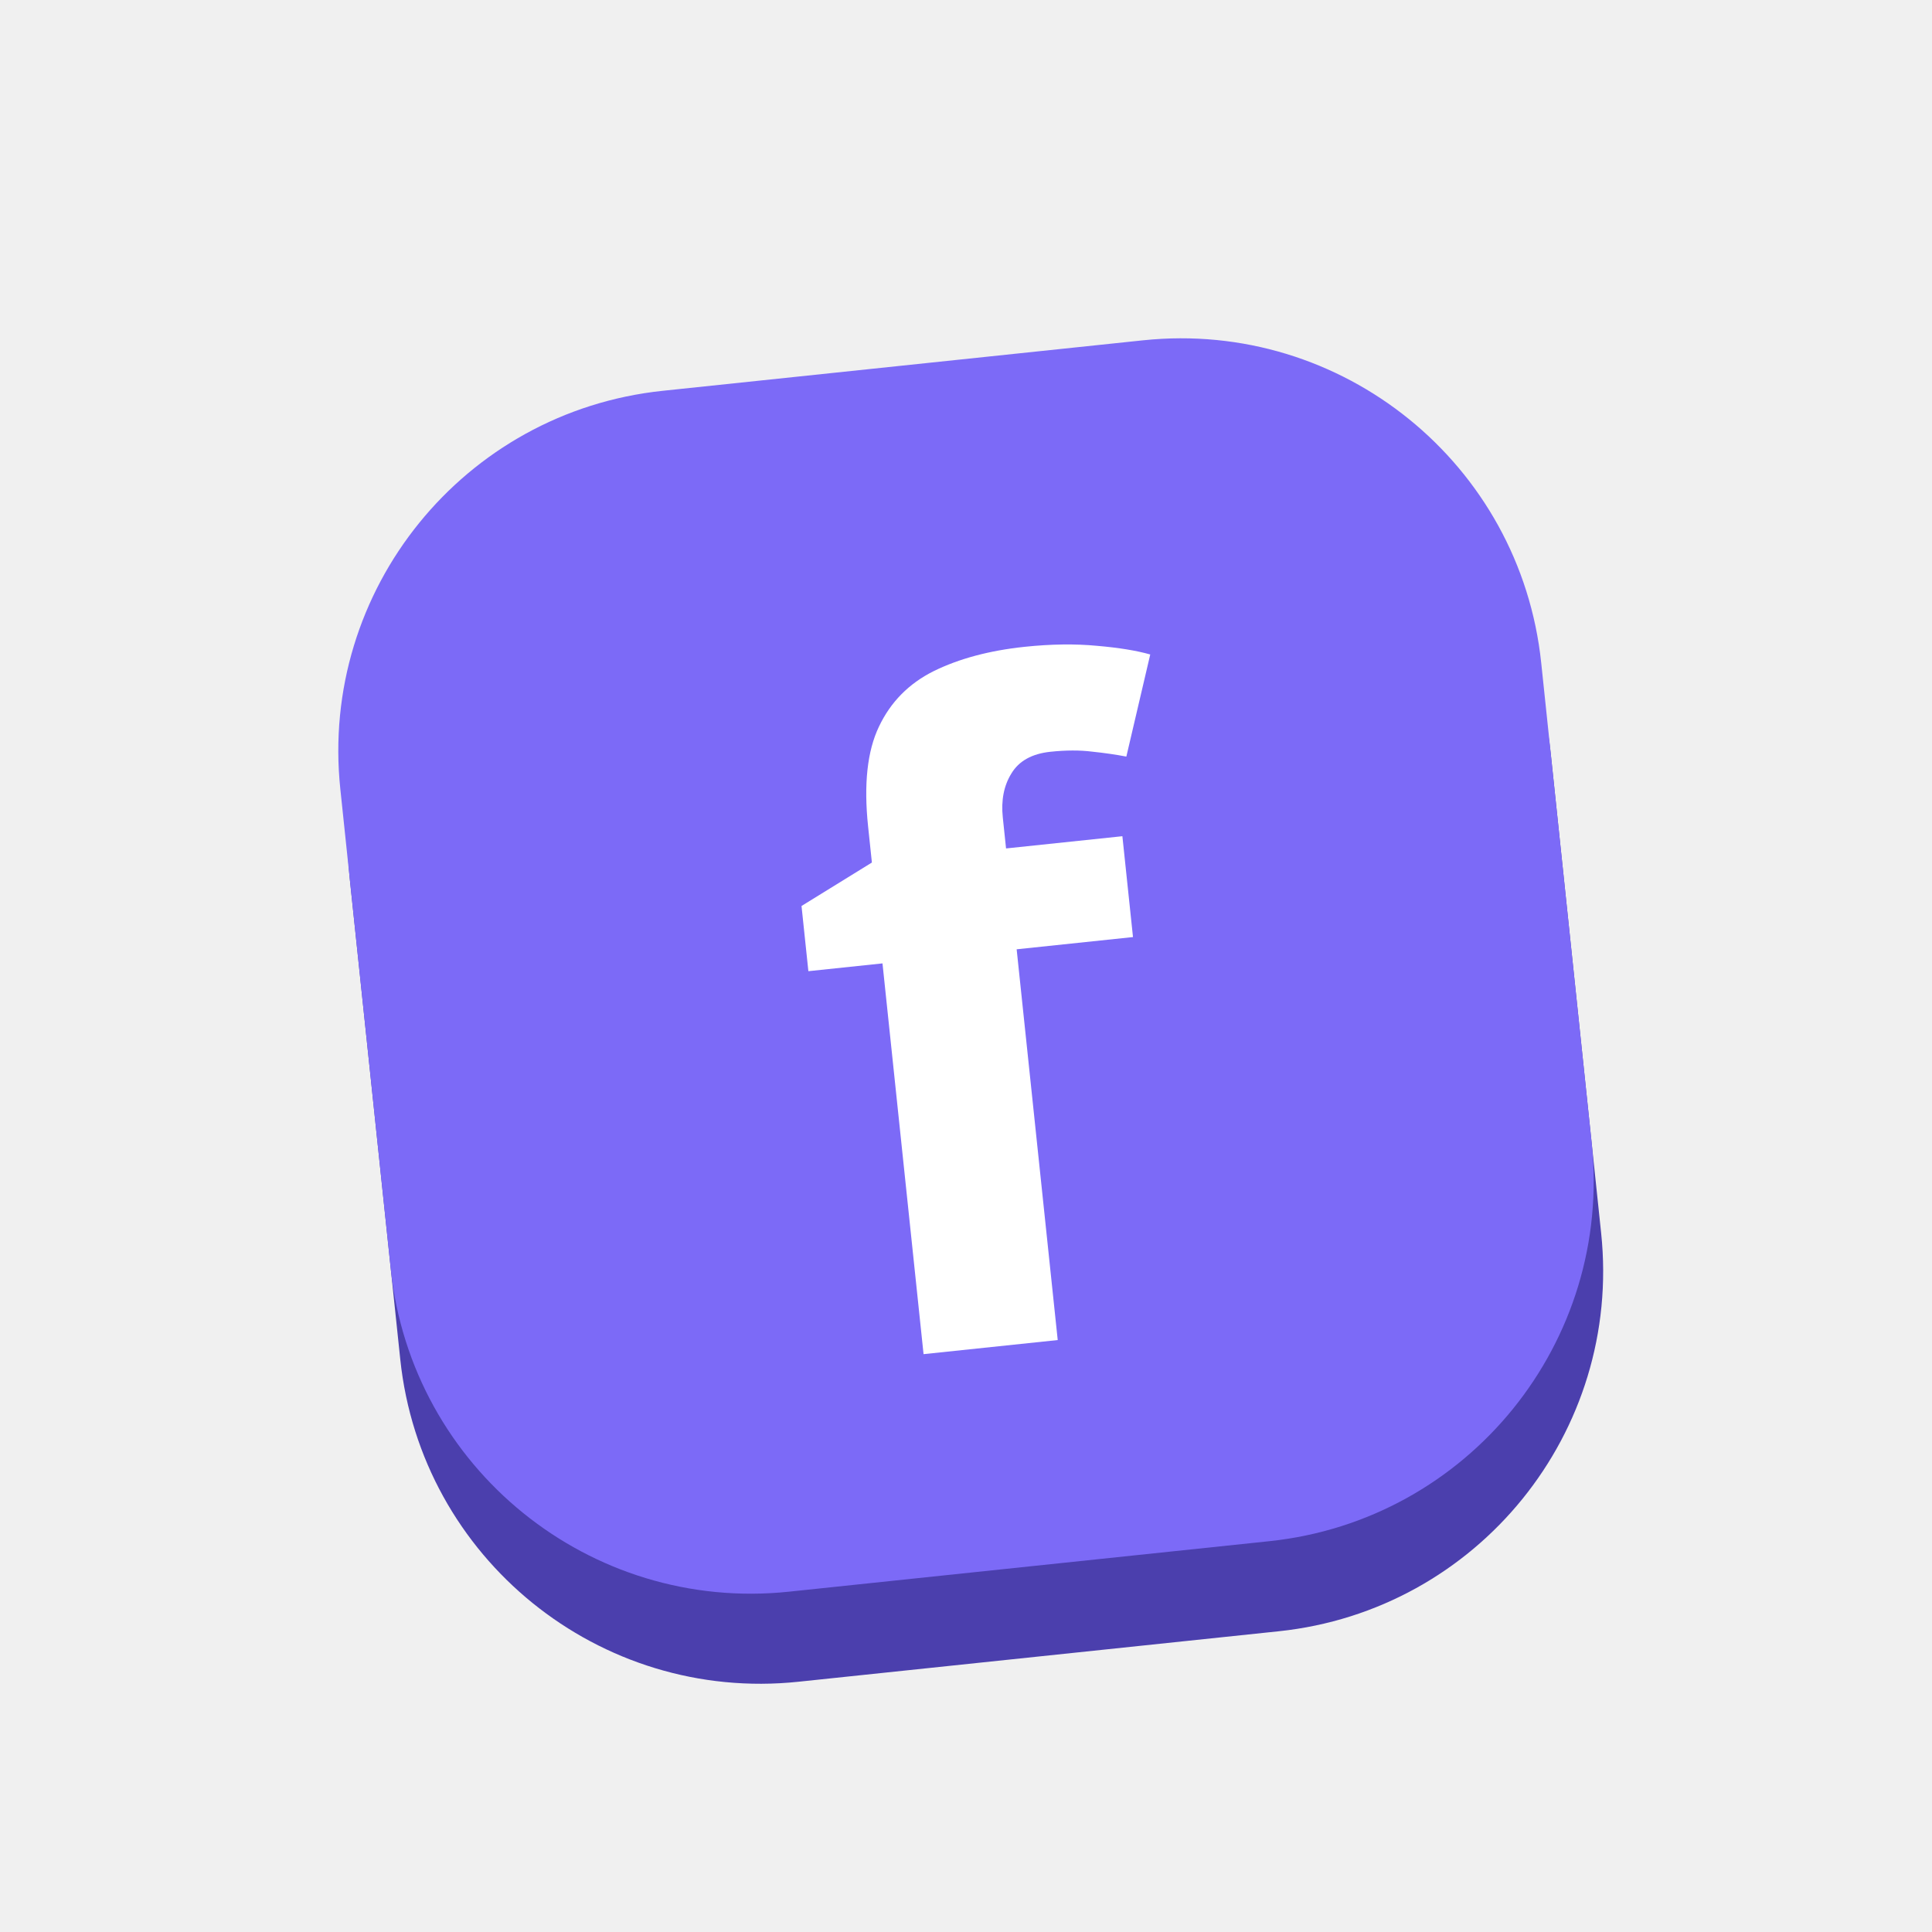
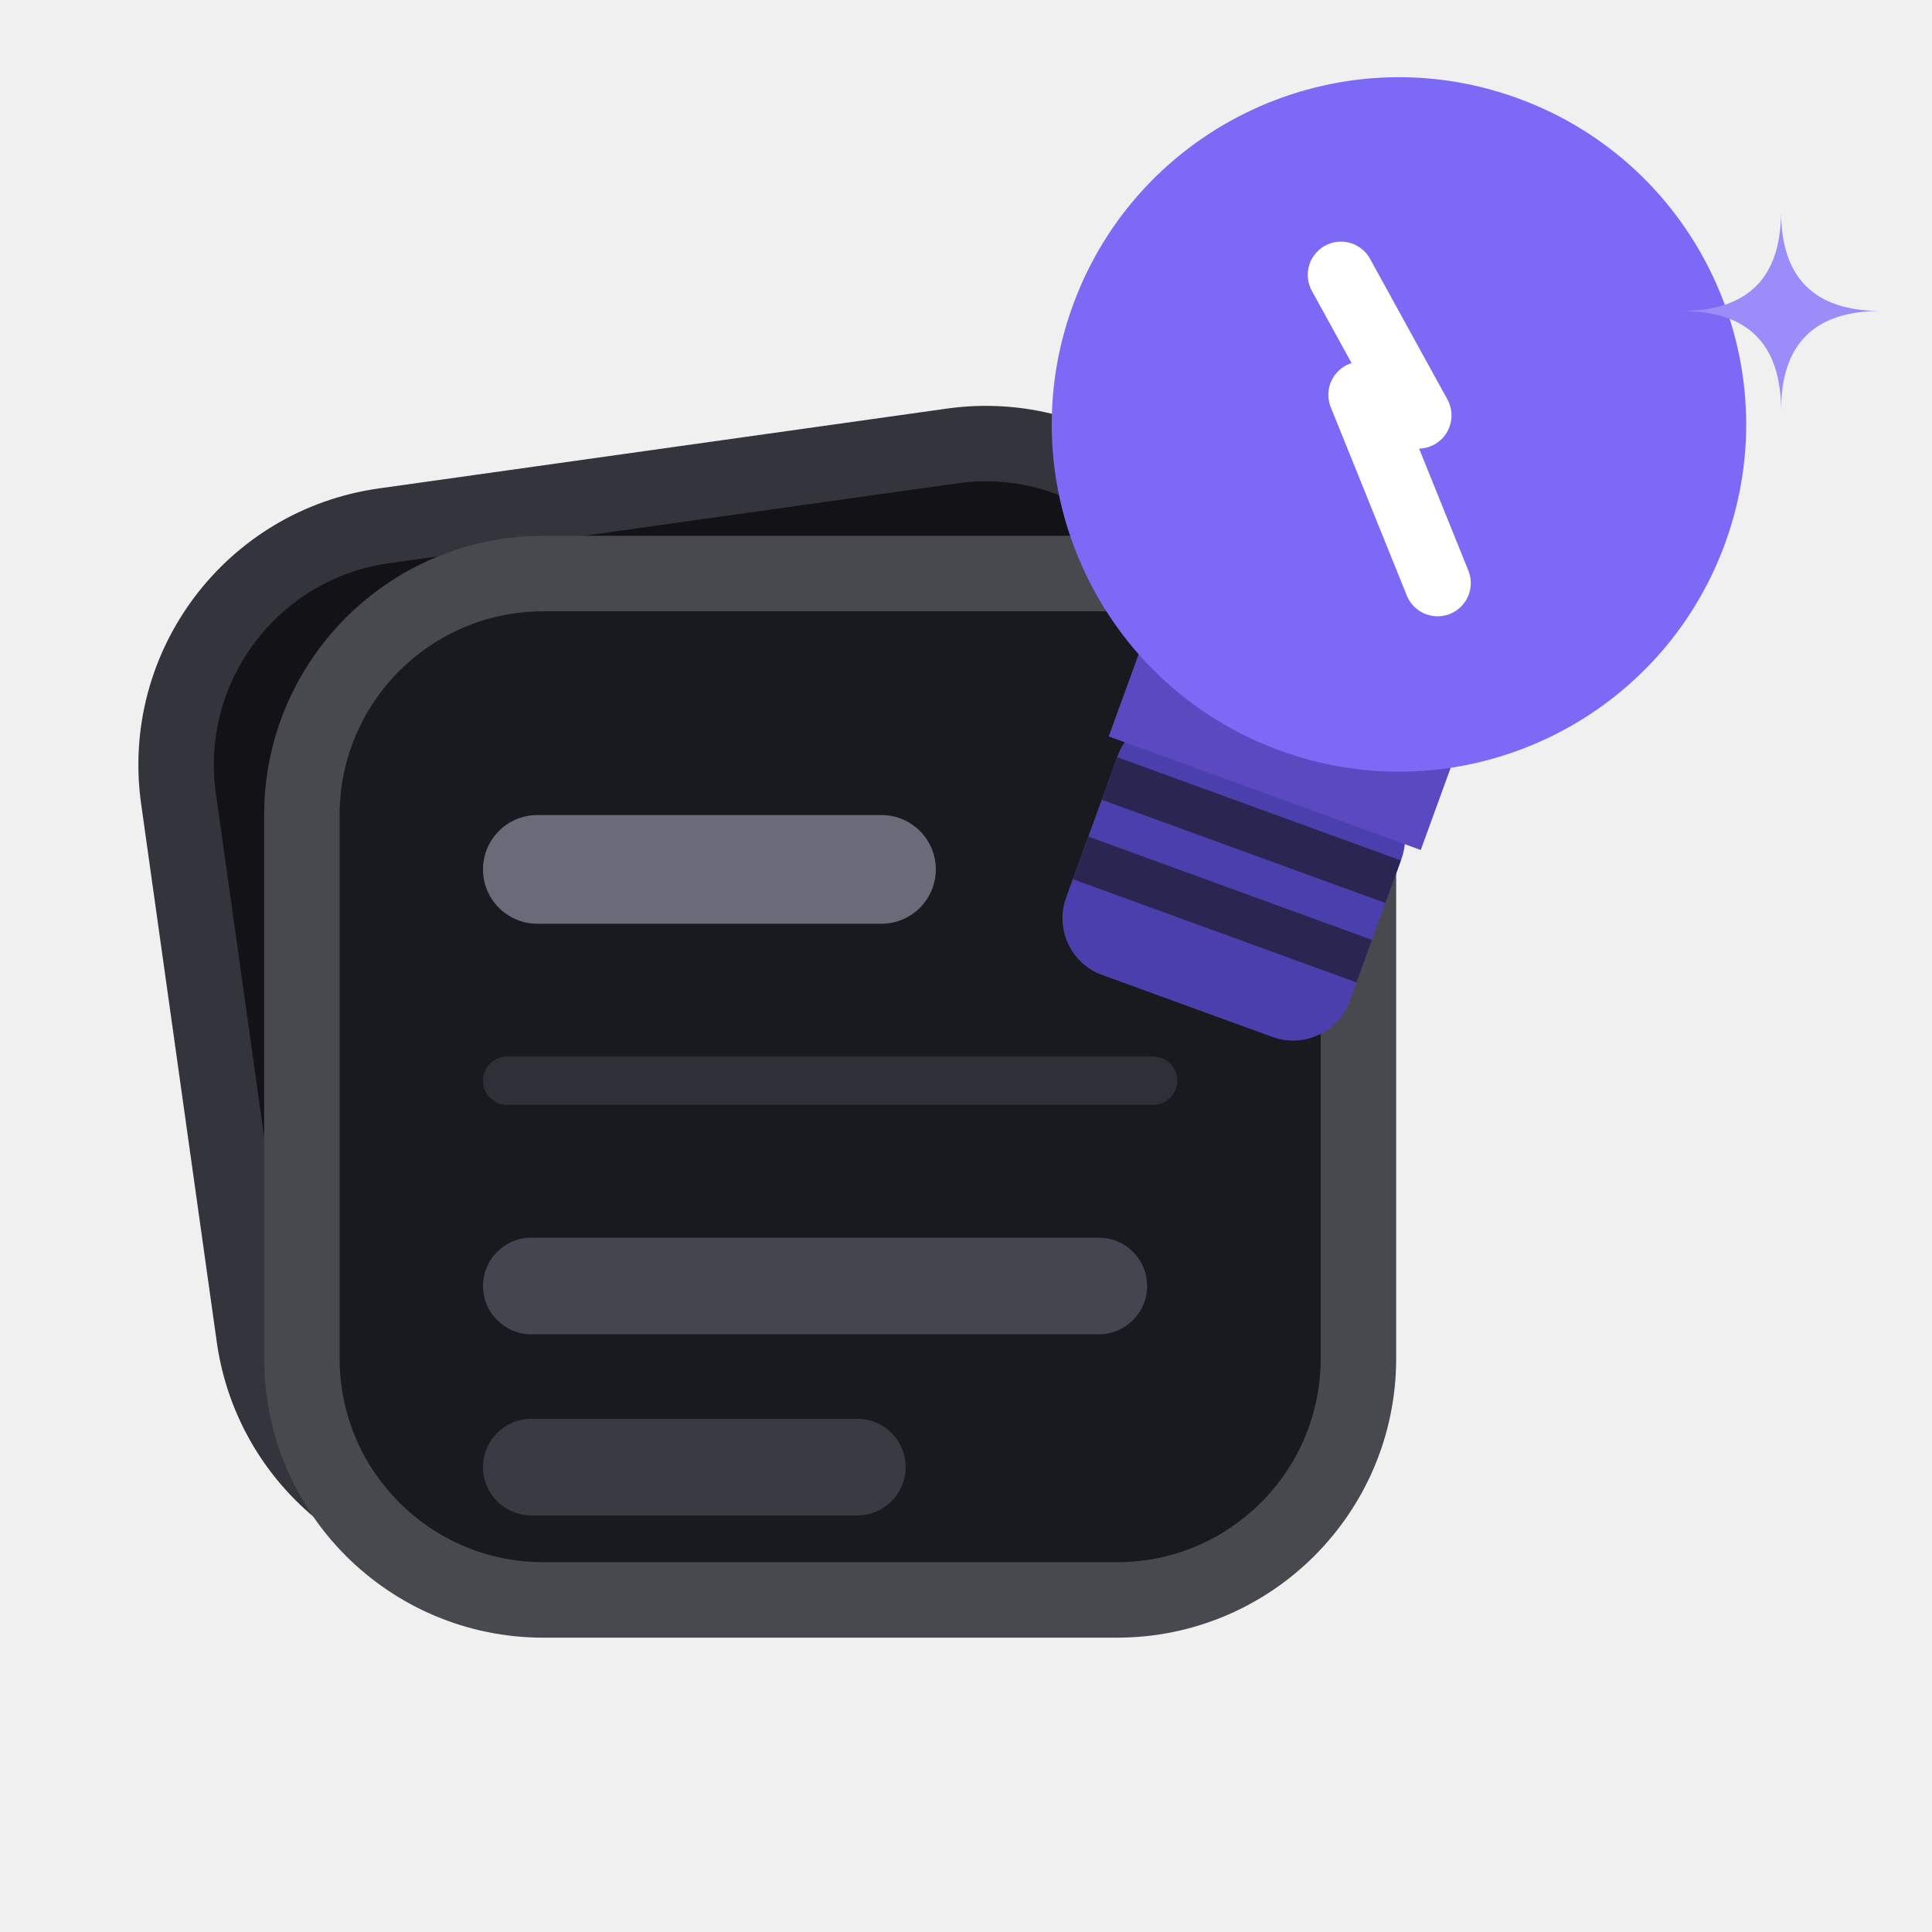
<svg xmlns="http://www.w3.org/2000/svg" width="64" height="64" viewBox="0 0 64 64" fill="none">
-   <g transform="rotate(-6 32 32)">
-     <rect x="12" y="15" width="40" height="40" rx="12" fill="#4b3fad" />
-     <rect x="12" y="12" width="40" height="40" rx="12" fill="#7c6af7" />
-     <text x="32" y="33" text-anchor="middle" dominant-baseline="central" font-family="'Fredoka', 'Trebuchet MS', Verdana, sans-serif" font-size="30" font-weight="700" fill="#ffffff">f</text>
+   <rect x="7" y="16" width="35" height="34" rx="8" fill="#121217" stroke="#34343d" stroke-width="2.5" transform="rotate(-8 24 33)" />
+   <rect x="10" y="19" width="35" height="34" rx="8" fill="#191920" stroke="#48484f" stroke-width="2.5" />
+   <rect x="16" y="27" width="15" height="3.6" rx="1.8" fill="#6a6a78" />
+   <rect x="16" y="35" width="23" height="1.6" rx="0.8" fill="#2f2f38" />
+   <rect x="16" y="41" width="22" height="3.2" rx="1.6" fill="#45454f" />
+   <rect x="16" y="47" width="14" height="3.2" rx="1.6" fill="#3a3a43" />
+   <g transform="translate(46 15) rotate(20)">
+     <rect x="-5" y="10.5" width="10" height="9" rx="2" fill="#4b3fad" />
+     <line x1="-5" y1="13.3" x2="5" y2="13.3" stroke="#2b2552" stroke-width="1.5" />
+     <line x1="-5" y1="16.1" x2="5" y2="16.1" stroke="#2b2552" stroke-width="1.5" />
+     <rect x="-5.5" y="7.5" width="11" height="4.5" fill="#5a49c0" />
+     <circle cx="0" cy="-1" r="11.5" fill="#7c6af7" />
+     <path d="M-3.5 -5 L0.5 -1.5 L-1.5 -1.5 L3 3.5" fill="none" stroke="#ffffff" stroke-width="2.2" stroke-linejoin="round" stroke-linecap="round" />
  </g>
+   <path d="M59 7 Q59 10.3 62.3 10.3 Q59 10.3 59 13.6 Q59 10.3 55.7 10.3 Q59 10.3 59 7 Z" fill="#9a8cf9" />
</svg>
